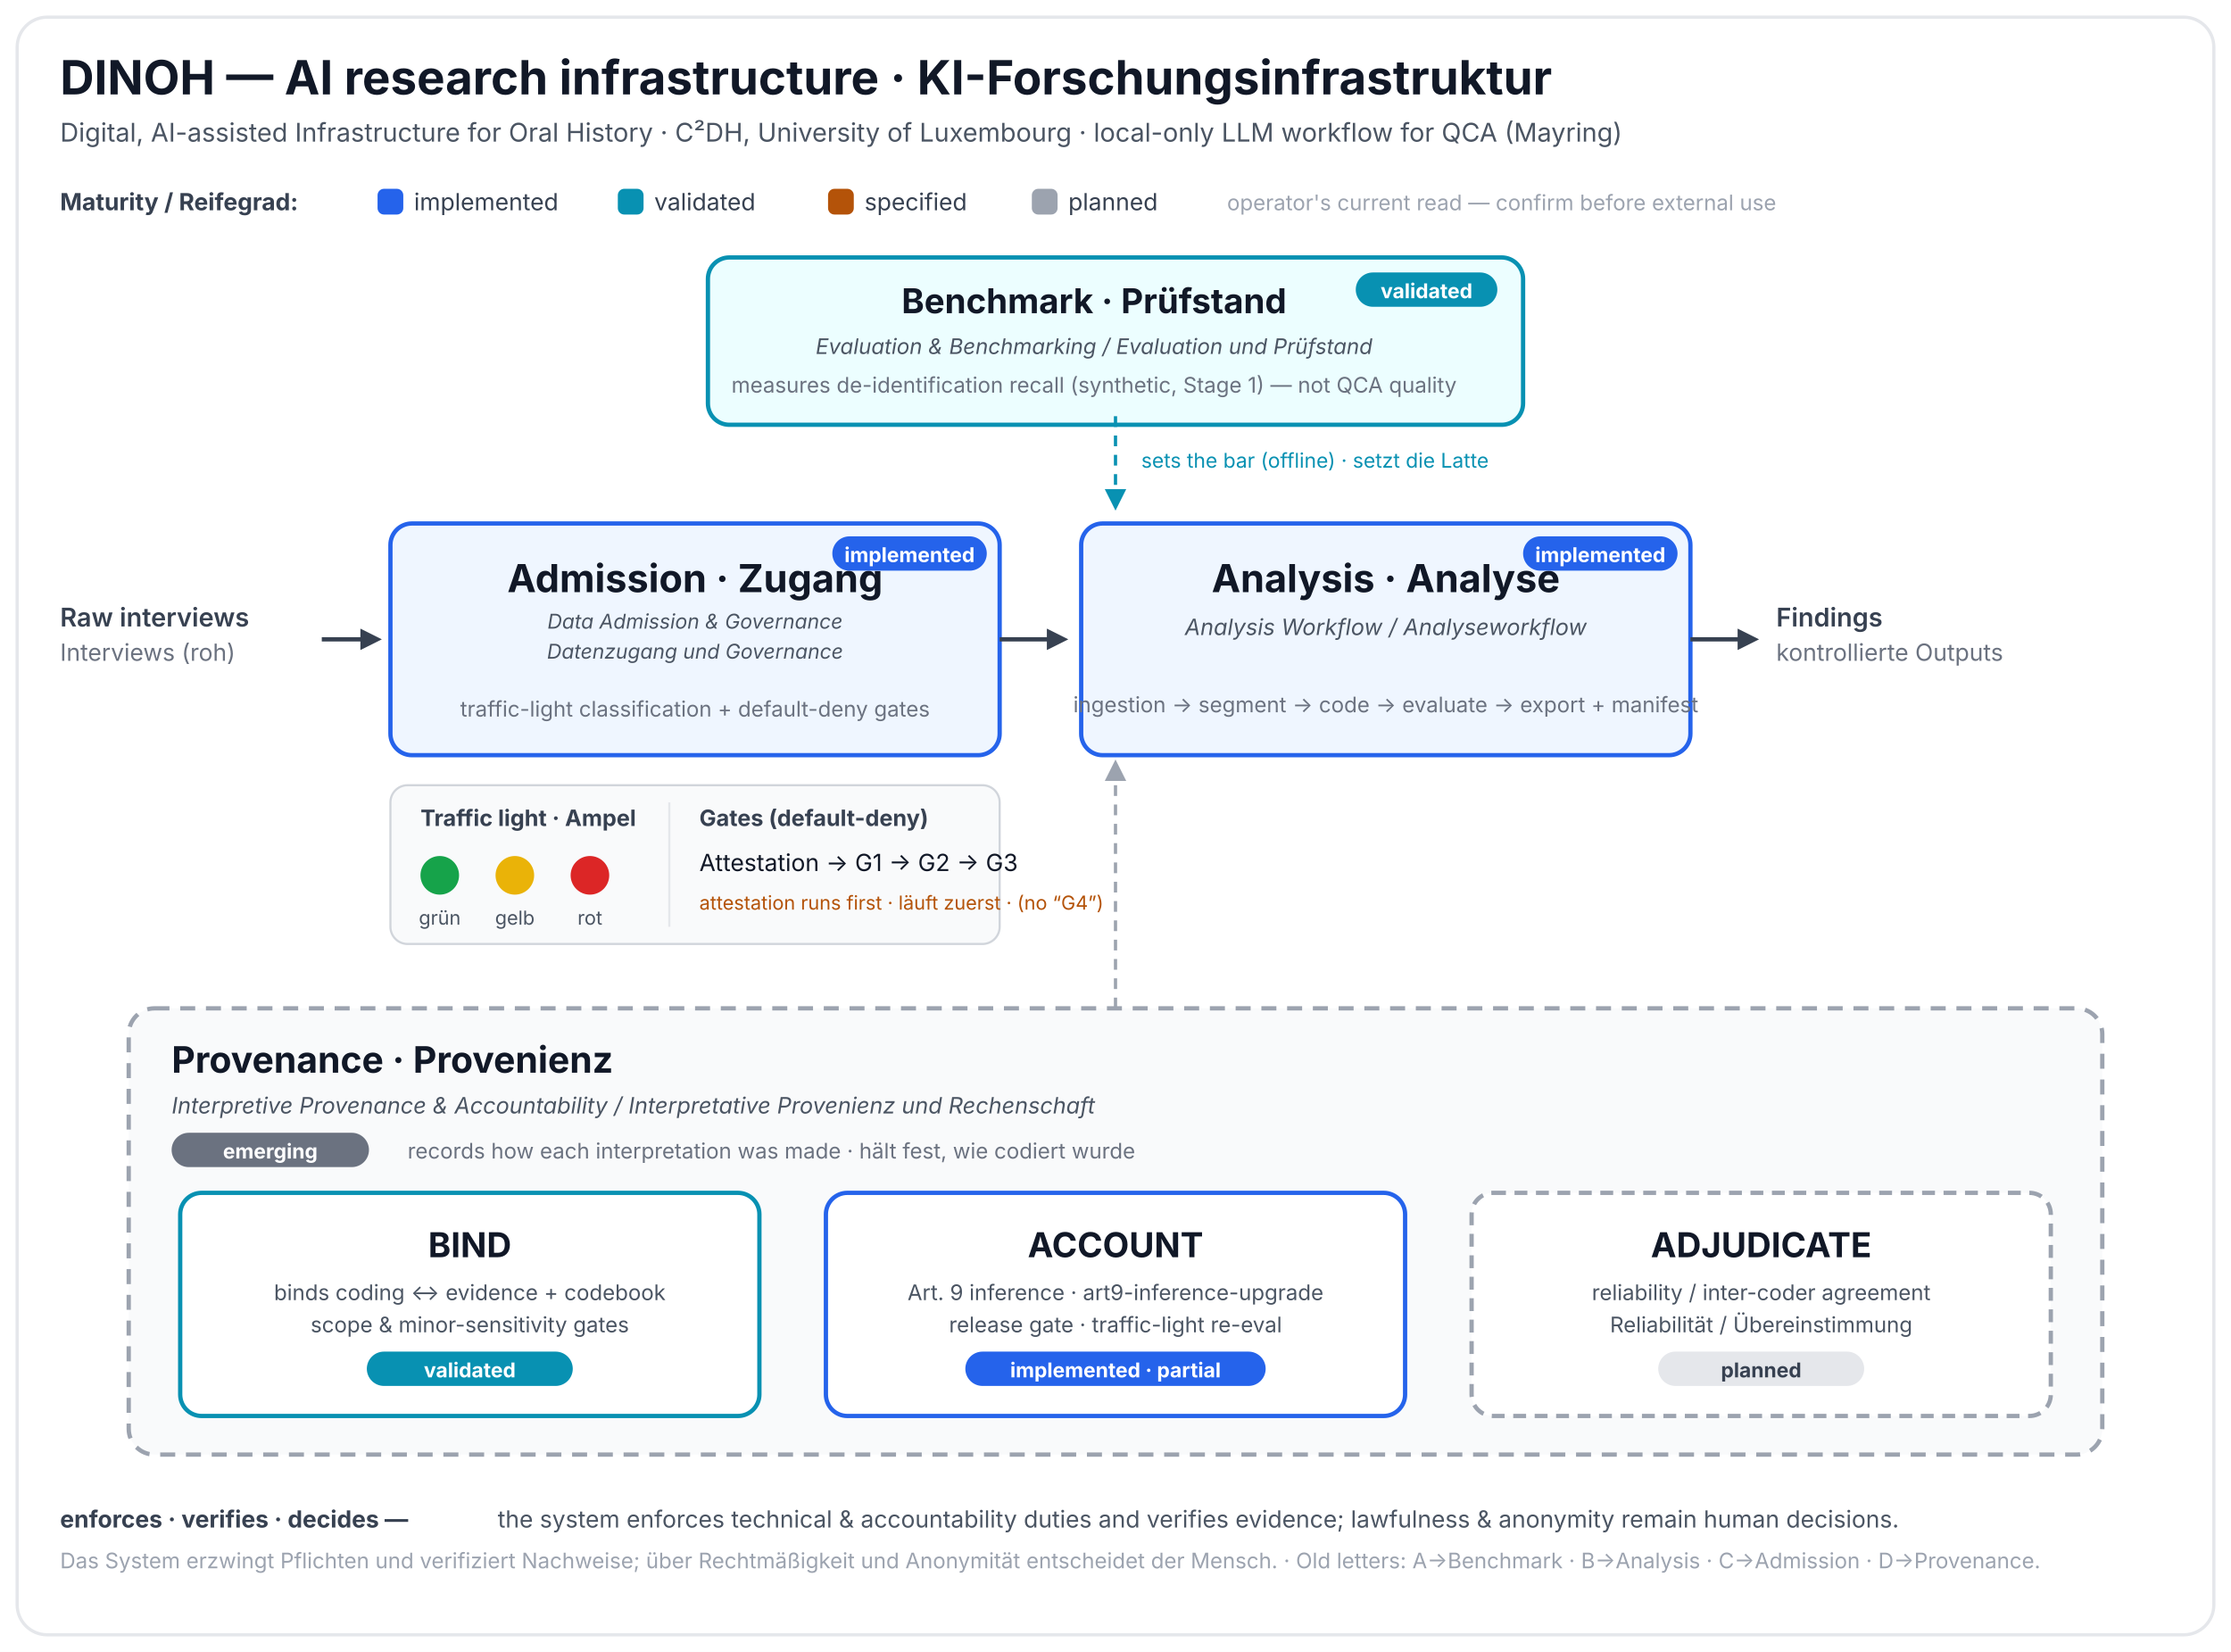
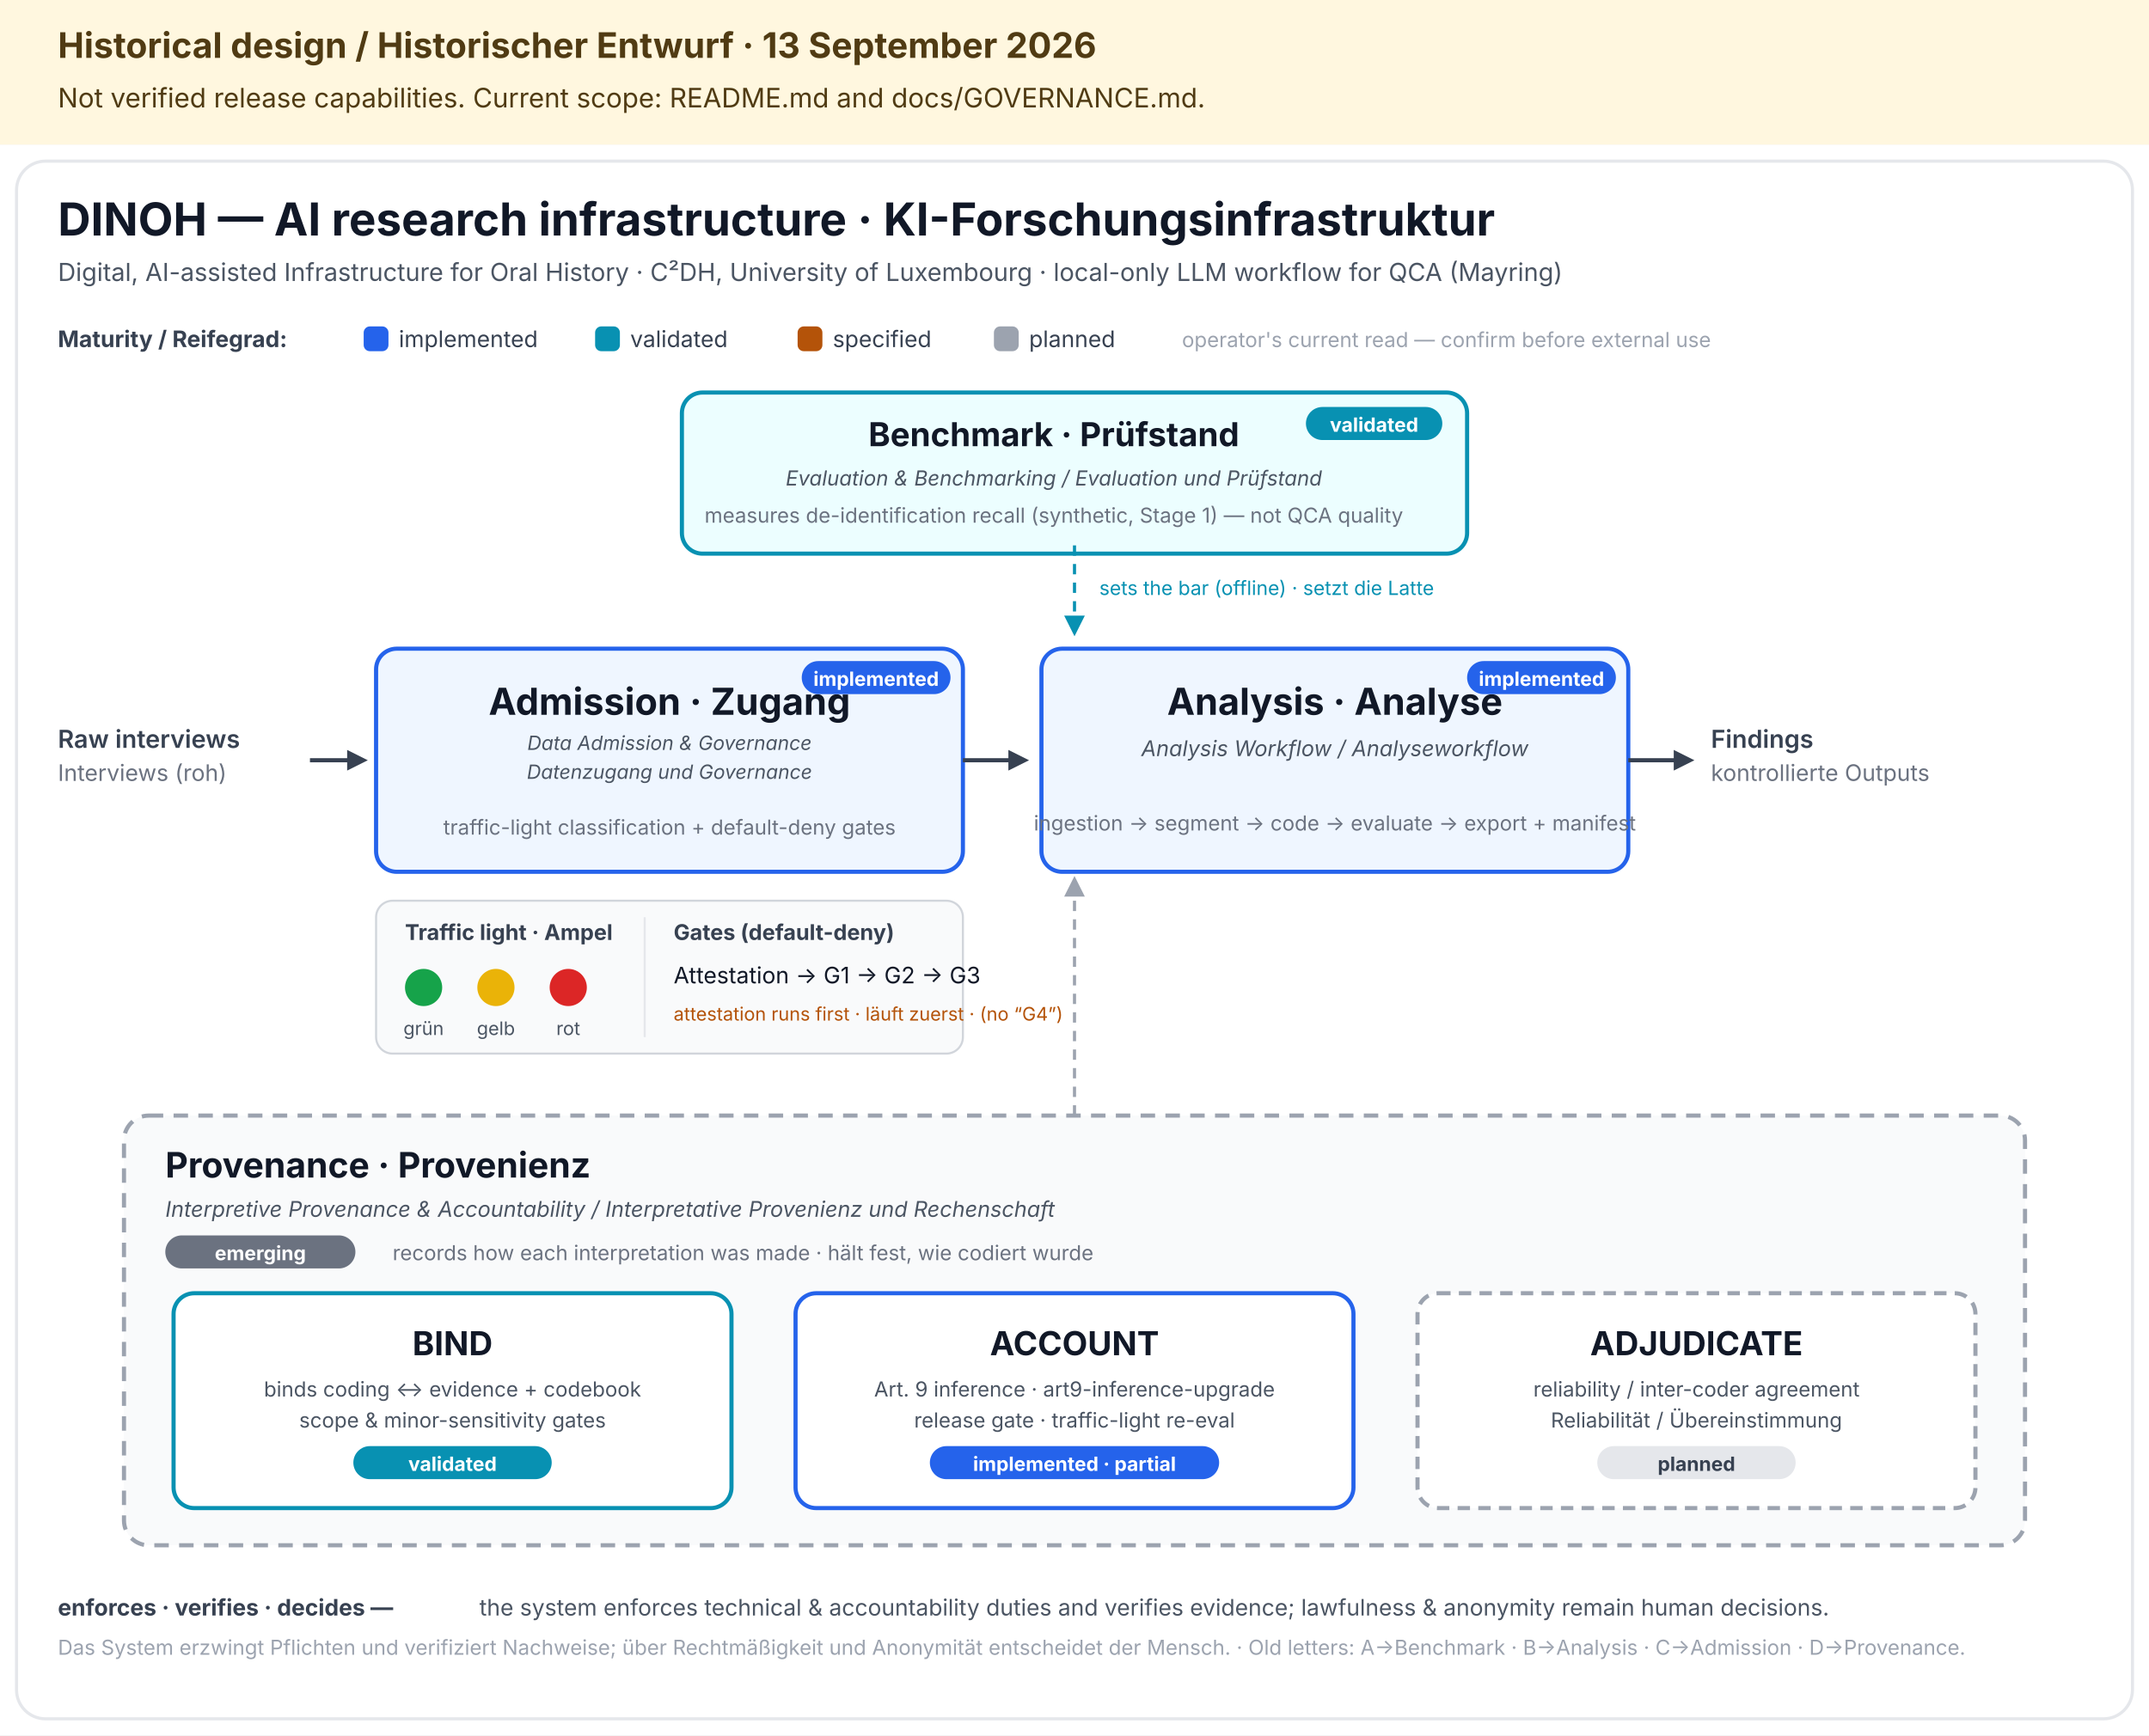
- <svg xmlns="http://www.w3.org/2000/svg" viewBox="0 0 1040 770" font-family="Inter, 'Helvetica Neue', Arial, sans-serif" role="img" aria-labelledby="t d">
+ <svg xmlns="http://www.w3.org/2000/svg" viewBox="0 -70 1040 840" font-family="Inter, 'Helvetica Neue', Arial, sans-serif" role="img" aria-labelledby="t d">
  <rect x="0" y="0" width="1040" height="770" fill="#ffffff" />
  <rect x="8" y="8" width="1024" height="754" rx="14" fill="#ffffff" stroke="#e5e7eb" stroke-width="1.5" />
+   <rect x="0" y="-70" width="1040" height="70" fill="#fff7df" />
+   <text x="28" y="-42" font-size="17" font-weight="700" fill="#503b13">Historical design / Historischer Entwurf · 13 September 2026</text>
+   <text x="28" y="-18" font-size="13" fill="#503b13">Not verified release capabilities. Current scope: README.md and docs/GOVERNANCE.md.</text>
  <text x="28" y="44" font-size="22" font-weight="700" fill="#111827">DINOH — AI research infrastructure · KI-Forschungsinfrastruktur</text>
  <text x="28" y="66" font-size="12" fill="#4b5563">Digital, AI-assisted Infrastructure for Oral History · C²DH, University of Luxembourg · local-only LLM workflow for QCA (Mayring)</text>
  <text x="28" y="98" font-size="11" font-weight="700" fill="#374151">Maturity / Reifegrad:</text>
  <rect x="176" y="88" width="12" height="12" rx="3" fill="#2563eb" />
  <text x="193" y="98" font-size="11" fill="#374151">implemented</text>
  <rect x="288" y="88" width="12" height="12" rx="3" fill="#0891b2" />
  <text x="305" y="98" font-size="11" fill="#374151">validated</text>
  <rect x="386" y="88" width="12" height="12" rx="3" fill="#b45309" />
  <text x="403" y="98" font-size="11" fill="#374151">specified</text>
  <rect x="481" y="88" width="12" height="12" rx="3" fill="#9ca3af" />
  <text x="498" y="98" font-size="11" fill="#374151">planned</text>
  <text x="572" y="98" font-size="10" fill="#9ca3af">operator's current read — confirm before external use</text>
  <rect x="330" y="120" width="380" height="78" rx="10" fill="#ecfeff" stroke="#0891b2" stroke-width="2" />
  <text x="510" y="146" font-size="16" font-weight="700" text-anchor="middle" fill="#111827">Benchmark · Prüfstand</text>
  <text x="510" y="165" font-size="10" font-style="italic" text-anchor="middle" fill="#4b5563">Evaluation &amp; Benchmarking / Evaluation und Prüfstand</text>
  <text x="510" y="183" font-size="10" text-anchor="middle" fill="#6b7280">measures de-identification recall (synthetic, Stage 1) — not QCA quality</text>
  <rect x="632" y="127" width="66" height="16" rx="8" fill="#0891b2" />
  <text x="665" y="139" font-size="9.5" font-weight="700" text-anchor="middle" fill="#ffffff">validated</text>
  <line x1="520" y1="194" x2="520" y2="232" stroke="#0891b2" stroke-width="1.5" stroke-dasharray="5 4" />
  <polygon points="520,238 515,228 525,228" fill="#0891b2" />
  <text x="532" y="218" font-size="9.5" fill="#0891b2">sets the bar (offline) · setzt die Latte</text>
  <text x="28" y="292" font-size="12" font-weight="600" fill="#374151">Raw interviews</text>
  <text x="28" y="308" font-size="11" fill="#6b7280">Interviews (roh)</text>
  <line x1="150" y1="298" x2="172" y2="298" stroke="#374151" stroke-width="2" />
  <polygon points="178,298 168,293 168,303" fill="#374151" />
  <rect x="182" y="244" width="284" height="108" rx="10" fill="#eff6ff" stroke="#2563eb" stroke-width="2" />
  <text x="324" y="276" font-size="18" font-weight="700" text-anchor="middle" fill="#111827">Admission · Zugang</text>
  <text x="324" y="293" font-size="9.5" font-style="italic" text-anchor="middle" fill="#4b5563">Data Admission &amp; Governance</text>
  <text x="324" y="307" font-size="9.5" font-style="italic" text-anchor="middle" fill="#4b5563">Datenzugang und Governance</text>
  <text x="324" y="334" font-size="10" text-anchor="middle" fill="#6b7280">traffic-light classification + default-deny gates</text>
  <rect x="388" y="250" width="72" height="16" rx="8" fill="#2563eb" />
  <text x="424" y="262" font-size="9.5" font-weight="700" text-anchor="middle" fill="#ffffff">implemented</text>
  <line x1="466" y1="298" x2="492" y2="298" stroke="#374151" stroke-width="2" />
  <polygon points="498,298 488,293 488,303" fill="#374151" />
  <rect x="504" y="244" width="284" height="108" rx="10" fill="#eff6ff" stroke="#2563eb" stroke-width="2" />
  <text x="646" y="276" font-size="18" font-weight="700" text-anchor="middle" fill="#111827">Analysis · Analyse</text>
  <text x="646" y="296" font-size="10.5" font-style="italic" text-anchor="middle" fill="#4b5563">Analysis Workflow / Analyseworkflow</text>
  <text x="646" y="332" font-size="10" text-anchor="middle" fill="#6b7280">ingestion → segment → code → evaluate → export + manifest</text>
  <rect x="710" y="250" width="72" height="16" rx="8" fill="#2563eb" />
  <text x="746" y="262" font-size="9.5" font-weight="700" text-anchor="middle" fill="#ffffff">implemented</text>
  <line x1="788" y1="298" x2="814" y2="298" stroke="#374151" stroke-width="2" />
  <polygon points="820,298 810,293 810,303" fill="#374151" />
  <text x="828" y="292" font-size="12" font-weight="600" fill="#374151">Findings</text>
  <text x="828" y="308" font-size="11" fill="#6b7280">kontrollierte Outputs</text>
  <rect x="182" y="366" width="284" height="74" rx="8" fill="#f9fafb" stroke="#d1d5db" stroke-width="1" />
  <text x="196" y="385" font-size="10.5" font-weight="700" fill="#374151">Traffic light · Ampel</text>
  <circle cx="205" cy="408" r="9" fill="#16a34a" />
  <text x="205" y="431" font-size="9" text-anchor="middle" fill="#4b5563">grün</text>
  <circle cx="240" cy="408" r="9" fill="#eab308" />
  <text x="240" y="431" font-size="9" text-anchor="middle" fill="#4b5563">gelb</text>
  <circle cx="275" cy="408" r="9" fill="#dc2626" />
  <text x="275" y="431" font-size="9" text-anchor="middle" fill="#4b5563">rot</text>
  <line x1="312" y1="374" x2="312" y2="432" stroke="#e5e7eb" stroke-width="1" />
  <text x="326" y="385" font-size="10.5" font-weight="700" fill="#374151">Gates (default-deny)</text>
  <text x="326" y="406" font-size="11" fill="#111827">Attestation → G1 → G2 → G3</text>
  <text x="326" y="424" font-size="9" fill="#b45309">attestation runs first · läuft zuerst · (no “G4”)</text>
  <rect x="60" y="470" width="920" height="208" rx="12" fill="#f9fafb" stroke="#9ca3af" stroke-width="2" stroke-dasharray="7 5" />
  <text x="80" y="500" font-size="17" font-weight="700" fill="#111827">Provenance · Provenienz</text>
  <text x="80" y="519" font-size="10.5" font-style="italic" fill="#4b5563">Interpretive Provenance &amp; Accountability / Interpretative Provenienz und Rechenschaft</text>
  <rect x="80" y="528" width="92" height="16" rx="8" fill="#6b7280" />
  <text x="126" y="540" font-size="9.5" font-weight="700" text-anchor="middle" fill="#ffffff">emerging</text>
  <text x="190" y="540" font-size="10" fill="#6b7280">records how each interpretation was made · hält fest, wie codiert wurde</text>
  <line x1="520" y1="470" x2="520" y2="360" stroke="#9ca3af" stroke-width="1.5" stroke-dasharray="5 4" />
  <polygon points="520,354 515,364 525,364" fill="#9ca3af" />
  <rect x="84" y="556" width="270" height="104" rx="10" fill="#ffffff" stroke="#0891b2" stroke-width="2" />
  <text x="219" y="586" font-size="16" font-weight="700" text-anchor="middle" fill="#111827">BIND</text>
  <text x="219" y="606" font-size="10" text-anchor="middle" fill="#4b5563">binds coding ↔ evidence + codebook</text>
  <text x="219" y="621" font-size="10" text-anchor="middle" fill="#4b5563">scope &amp; minor-sensitivity gates</text>
  <rect x="171" y="630" width="96" height="16" rx="8" fill="#0891b2" />
  <text x="219" y="642" font-size="9.5" font-weight="700" text-anchor="middle" fill="#ffffff">validated</text>
  <rect x="385" y="556" width="270" height="104" rx="10" fill="#ffffff" stroke="#2563eb" stroke-width="2" />
  <text x="520" y="586" font-size="16" font-weight="700" text-anchor="middle" fill="#111827">ACCOUNT</text>
  <text x="520" y="606" font-size="10" text-anchor="middle" fill="#4b5563">Art. 9 inference · art9-inference-upgrade</text>
  <text x="520" y="621" font-size="10" text-anchor="middle" fill="#4b5563">release gate · traffic-light re-eval</text>
  <rect x="450" y="630" width="140" height="16" rx="8" fill="#2563eb" />
  <text x="520" y="642" font-size="9.5" font-weight="700" text-anchor="middle" fill="#ffffff">implemented · partial</text>
  <rect x="686" y="556" width="270" height="104" rx="10" fill="#ffffff" stroke="#9ca3af" stroke-width="2" stroke-dasharray="6 4" />
  <text x="821" y="586" font-size="16" font-weight="700" text-anchor="middle" fill="#111827">ADJUDICATE</text>
  <text x="821" y="606" font-size="10" text-anchor="middle" fill="#4b5563">reliability / inter-coder agreement</text>
  <text x="821" y="621" font-size="10" text-anchor="middle" fill="#4b5563">Reliabilität / Übereinstimmung</text>
  <rect x="773" y="630" width="96" height="16" rx="8" fill="#e5e7eb" />
  <text x="821" y="642" font-size="9.5" font-weight="700" text-anchor="middle" fill="#374151">planned</text>
  <text x="28" y="712" font-size="11" font-weight="700" fill="#374151">enforces · verifies · decides —</text>
  <text x="232" y="712" font-size="11" fill="#4b5563">the system enforces technical &amp; accountability duties and verifies evidence; lawfulness &amp; anonymity remain human decisions.</text>
  <text x="28" y="731" font-size="10" fill="#9ca3af">Das System erzwingt Pflichten und verifiziert Nachweise; über Rechtmäßigkeit und Anonymität entscheidet der Mensch. · Old letters: A→Benchmark · B→Analysis · C→Admission · D→Provenance.</text>
</svg>
